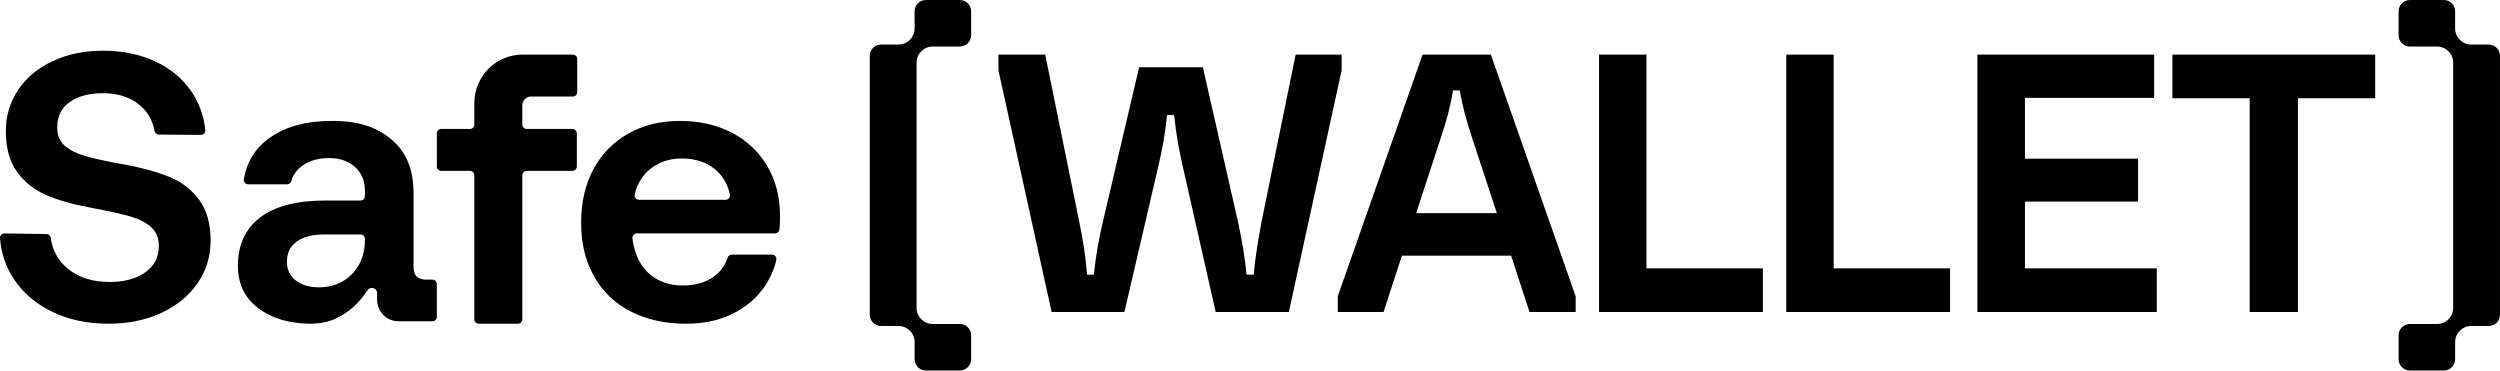
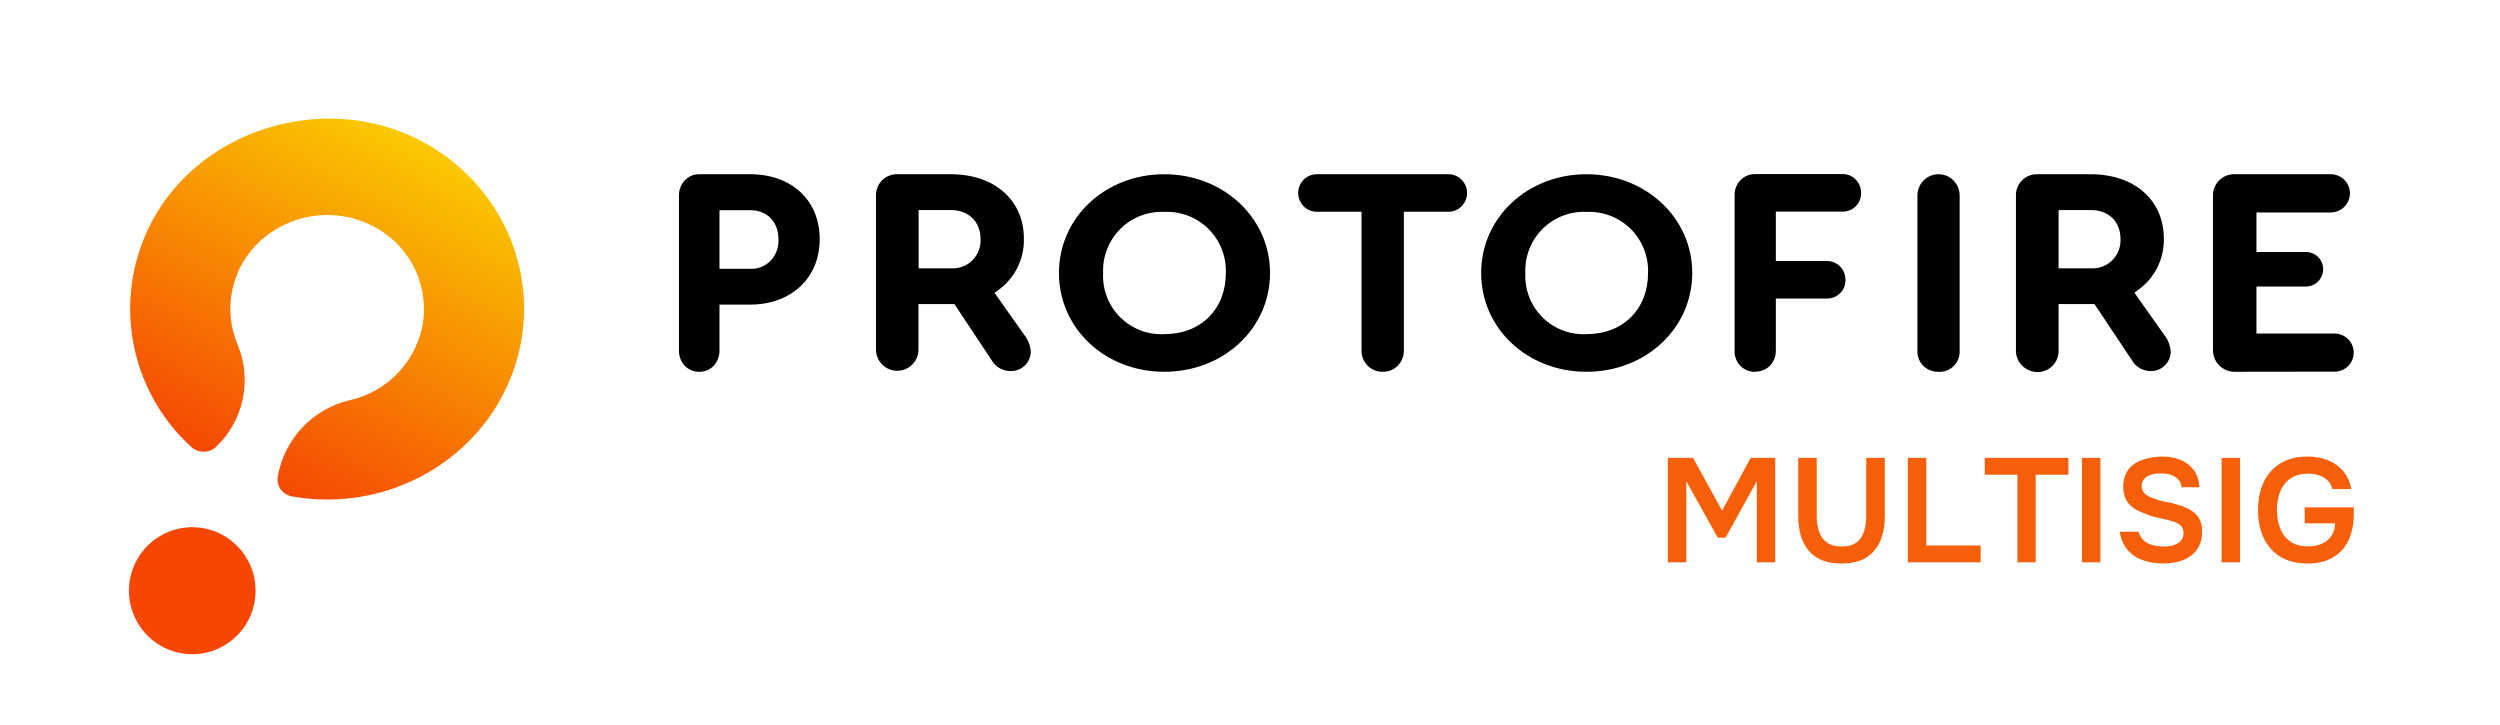
- <svg xmlns="http://www.w3.org/2000/svg" width="641" height="95" viewBox="0 0 641 95" fill="none">
-   <path d="M223.003 14.301V80.699C223.003 82.289 224.301 83.578 225.901 83.578H230.364C232.649 83.578 234.503 85.418 234.503 87.69V92.121C234.503 93.71 235.801 95 237.401 95H246.102C247.702 95 249 93.71 249 92.121V85.948C249 84.359 247.702 83.069 246.102 83.069H239.151C236.867 83.069 235.012 81.23 235.012 78.957V16.039C235.012 13.77 236.864 11.928 239.151 11.928H246.099C247.699 11.928 248.997 10.638 248.997 9.048V2.879C248.997 1.289 247.699 0 246.099 0H237.398C235.798 0 234.5 1.289 234.5 2.879V7.31C234.5 9.579 232.649 11.422 230.361 11.422H225.898C224.298 11.422 223 12.711 223 14.301H223.003Z" fill="currentColor" />
-   <path d="M640.997 80.694V14.3C640.997 12.71 639.699 11.421 638.099 11.421H633.635C631.351 11.421 629.497 9.582 629.497 7.31V2.879C629.497 1.289 628.199 0 626.599 0H617.898C616.298 0 615 1.289 615 2.879V9.051C615 10.64 616.298 11.93 617.898 11.93H624.849C627.133 11.93 628.988 13.769 628.988 16.041V78.959C628.988 81.228 627.136 83.07 624.849 83.07H617.901C616.301 83.07 615.003 84.359 615.003 85.949V92.121C615.003 93.711 616.301 95 617.901 95H626.602C628.202 95 629.5 93.711 629.5 92.121V87.69C629.5 85.421 631.351 83.579 633.639 83.579H638.102C639.702 83.579 641 82.29 641 80.7L640.997 80.694Z" fill="currentColor" />
-   <path d="M43.41 45.349C40.253 44.075 36.398 43.012 31.845 42.158H31.748C27.324 41.373 24.004 40.652 21.793 39.997C19.58 39.346 17.841 38.46 16.574 37.347C15.306 36.233 14.671 34.696 14.671 32.732C14.671 29.853 15.744 27.661 17.891 26.155C20.039 24.65 22.869 23.897 26.381 23.897C30.22 23.897 33.323 24.878 35.7 26.842C37.832 28.607 39.137 30.846 39.618 33.56C39.712 34.101 40.168 34.503 40.715 34.506L51.513 34.588C52.176 34.595 52.705 34.022 52.639 33.358C52.277 29.727 51.085 26.427 49.07 23.454C46.825 20.149 43.734 17.58 39.8 15.749C35.864 13.917 31.393 13 26.384 13C21.636 13 17.357 13.883 13.552 15.651C9.747 17.419 6.786 19.87 4.673 23.015C2.556 26.155 1.5 29.692 1.5 33.617C1.5 37.938 2.443 41.405 4.33 44.024C6.216 46.643 8.688 48.623 11.747 49.964C14.803 51.306 18.479 52.368 22.774 53.156L23.262 53.254C27.814 54.105 31.213 54.858 33.458 55.512C35.703 56.167 37.474 57.084 38.775 58.261C40.077 59.441 40.728 61.045 40.728 63.072C40.728 65.954 39.558 68.209 37.216 69.845C34.873 71.48 31.849 72.299 28.142 72.299C23.718 72.299 20.139 71.17 17.407 68.911C14.92 66.855 13.458 64.221 13.018 61.001C12.942 60.444 12.483 60.02 11.923 60.014L1.138 59.849C0.481 59.84 -0.047 60.396 0.003 61.054C0.308 65.014 1.541 68.582 3.695 71.758C6.069 75.26 9.339 78.009 13.502 80.004C17.665 82.001 22.447 83 27.846 83C32.855 83 37.345 82.083 41.313 80.251C45.281 78.42 48.388 75.883 50.633 72.644C52.877 69.405 54 65.758 54 61.7C54 57.379 53.022 53.896 51.073 51.245C49.12 48.595 46.567 46.63 43.413 45.356L43.41 45.349Z" fill="currentColor" />
-   <path d="M110.867 71.692H109.171C108.19 71.692 107.418 71.431 106.864 70.901C106.307 70.376 106.028 69.518 106.028 68.329V49.43C106.028 43.427 104.13 38.858 100.332 35.728C96.535 32.597 92.063 31 85.057 31C78.443 31 73.275 32.447 69.218 35.285C65.519 37.87 63.288 41.412 62.525 45.914C62.408 46.612 62.93 47.256 63.636 47.256H73.617C74.117 47.256 74.567 46.924 74.699 46.44C75.155 44.772 76.161 43.414 77.715 42.359C79.516 41.138 81.655 40.529 84.472 40.529C89.782 40.529 93.56 43.829 93.56 48.741V50.278C93.56 50.906 93.054 51.413 92.433 51.413H83.392C76.06 51.413 70.494 52.864 66.696 55.765C62.899 58.669 61 62.791 61 68.131C61 72.751 62.734 76.379 66.206 79.015C68.81 80.995 71.921 82.136 75.127 82.637C77.576 83.019 80.089 83.159 82.544 82.761C85.114 82.347 87.203 81.279 89.291 79.758C91.168 78.393 92.734 76.643 94.165 74.507C94.861 73.302 96.69 73.784 96.69 75.18V76.857C96.69 79.904 99.139 82.379 102.168 82.379H110.873C111.497 82.379 112 81.868 112 81.243V72.83C112 72.202 111.494 71.695 110.873 71.695L110.867 71.692ZM93.554 61.5C93.554 63.942 93.044 66.068 92.032 67.882C89.905 71.686 86.101 73.669 81.817 73.669C79.326 73.669 77.329 73.076 75.826 71.89C74.32 70.701 73.567 69.119 73.567 67.14C73.567 64.898 74.402 63.167 76.07 61.946C77.74 60.728 80.111 60.116 83.19 60.116H92.427C93.051 60.116 93.554 60.627 93.554 61.251V61.5Z" fill="currentColor" />
-   <path d="M146.882 14H133.962C127.146 14 121.618 19.577 121.618 26.46V31.932C121.618 32.558 121.114 33.063 120.497 33.063H113.121C112.501 33.063 112 33.571 112 34.194V42.678C112 43.304 112.504 43.81 113.121 43.81H120.497C121.117 43.81 121.618 44.318 121.618 44.941V81.869C121.618 82.495 122.122 83 122.739 83H132.807C133.427 83 133.927 82.492 133.927 81.869V44.941C133.927 44.315 134.431 43.81 135.048 43.81H146.778C147.399 43.81 147.899 43.301 147.899 42.678V34.194C147.899 33.568 147.396 33.063 146.778 33.063H135.048C134.428 33.063 133.927 32.554 133.927 31.932V27.013C133.927 25.761 134.932 24.747 136.172 24.747H146.879C147.499 24.747 148 24.238 148 23.616V15.131C148 14.505 147.496 14 146.879 14H146.882Z" fill="currentColor" />
-   <path d="M196.681 42.512C194.465 38.818 191.437 35.979 187.6 33.998C183.763 32.017 179.328 31 174.305 31C169.282 31 164.943 32.1 161.106 34.247C157.269 36.394 154.292 39.427 152.175 43.354C150.058 47.281 149 51.884 149 57.163C149 62.442 150.094 66.85 152.274 70.773C154.458 74.7 157.582 77.721 161.652 79.832C165.72 81.947 170.5 83 175.993 83C180.227 83 184.016 82.225 187.357 80.675C190.695 79.124 193.394 76.997 195.444 74.289C197.199 71.973 198.398 69.437 199.038 66.681C199.204 65.966 198.663 65.281 197.928 65.281H187.654C187.162 65.281 186.73 65.6 186.574 66.062C185.851 68.196 184.572 69.88 182.74 71.121C180.687 72.506 178.142 73.201 175.098 73.201C172.585 73.201 170.385 72.675 168.498 71.619C166.612 70.563 165.125 69.08 164.031 67.163C163.6 66.407 163.248 65.609 162.967 64.786C162.666 63.903 162.449 62.99 162.298 62.069C162.247 61.746 162.199 61.421 162.161 61.096C162.084 60.426 162.618 59.839 163.296 59.839H198.721C199.297 59.839 199.789 59.415 199.853 58.844C199.901 58.426 199.936 57.998 199.952 57.561C199.984 56.77 200 56.043 200 55.383C200 50.499 198.89 46.209 196.675 42.512H196.681ZM186.037 51.223H163.852C163.123 51.223 162.577 50.55 162.736 49.842C163.091 48.289 163.705 46.885 164.578 45.632C165.704 44.014 167.159 42.777 168.943 41.919C170.73 41.061 172.681 40.633 174.797 40.633C178.238 40.633 181.084 41.558 183.331 43.405C185.26 44.99 186.535 47.134 187.149 49.839C187.312 50.55 186.766 51.227 186.037 51.227V51.223Z" fill="currentColor" />
-   <path d="M256 14H267.993L276.792 57.233C277.663 61.443 278.339 65.554 278.725 70.433H280.467C280.952 65.649 281.724 61.443 282.691 57.233L292.07 17.253H308.415L317.504 57.233C318.375 61.345 319.147 65.649 319.632 70.433H321.47C321.856 65.554 322.631 61.537 323.403 57.139L332.202 14H344V18.017L330.46 79.997H311.701L303.288 42.791C302.321 38.486 301.546 34.564 301.064 29.497H299.226C298.741 34.567 297.969 38.392 297.003 42.601L288.299 80H269.636L256 18.02V14.003V14Z" fill="currentColor" />
-   <path d="M382.256 14L404 75.983V80H392.166L387.453 65.557H359.452L354.738 80H343V75.983L364.744 14H382.256ZM363.109 54.654H383.796L377.444 35.332C376 30.933 375.038 27.487 374.27 23.183H372.537C371.864 27.487 370.902 30.93 369.458 35.234L363.106 54.651L363.109 54.654Z" fill="currentColor" />
-   <path d="M410 14H422.152V68.808H452V80H410V14Z" fill="currentColor" />
-   <path d="M458 14H470.151V68.808H500V80H458V14Z" fill="currentColor" />
-   <path d="M507 14H552.328V25.095H519.195V40.686H548.197V51.686H519.195V68.808H553V80H507V14Z" fill="currentColor" />
-   <path d="M609 14V25.19H589.186V80H576.814V25.19H557V14H609Z" fill="currentColor" />
+ <svg xmlns="http://www.w3.org/2000/svg" width="1436" height="416" viewBox="0 0 1436 416" fill="none">
+   <defs>
+     <linearGradient id="g" x1="34.402" y1="114.278" x2="90.724" y2="6.624" gradientUnits="userSpaceOnUse">
+       <stop offset="0.01" stop-color="#F54703" />
+       <stop offset="1" stop-color="#FAC902" />
+     </linearGradient>
+   </defs>
+   <g transform="translate(74.72 68) scale(1.8117)">
+     <g transform="translate(0 -36.04)">
+       <path d="M186.869 83.721H196.641C199.051 83.855 201.371 82.916 203.111 81.126C204.807 79.337 205.699 76.876 205.565 74.371C205.565 68.823 201.996 65.154 196.641 65.154H186.869V83.721ZM180.444 116.38C178.704 116.425 177.053 115.709 175.804 114.412C174.599 113.114 173.974 111.325 174.019 109.491V60.636C173.974 58.757 174.644 57.012 175.848 55.714C177.098 54.372 178.793 53.701 180.533 53.746H196.552C209.804 53.746 218.639 62.023 218.639 74.326C218.639 86.719 209.537 95.085 196.552 95.085H186.869V109.491C186.914 111.325 186.289 113.07 185.085 114.412C183.835 115.754 182.184 116.425 180.444 116.38V116.38Z" fill="currentColor" />
+       <path d="M250.007 83.587H260.27C261.513 83.664 262.758 83.477 263.924 83.038C265.09 82.599 266.15 81.918 267.035 81.039C267.92 80.16 268.609 79.104 269.058 77.939C269.507 76.775 269.705 75.528 269.64 74.281C269.64 68.778 265.847 65.11 260.27 65.11H250.007V83.587ZM279.323 116.157C276.779 116.201 274.415 114.904 273.165 112.712L261.341 94.906H249.963V109.312C249.963 111.103 249.253 112.822 247.989 114.089C246.726 115.355 245.012 116.067 243.225 116.067C241.438 116.067 239.724 115.355 238.461 114.089C237.197 112.822 236.487 111.103 236.487 109.312V60.591C236.456 59.68 236.612 58.772 236.947 57.924C237.282 57.076 237.788 56.307 238.433 55.664C239.078 55.022 239.848 54.52 240.696 54.19C241.544 53.859 242.45 53.708 243.359 53.746H260.181C274.102 53.746 283.383 61.978 283.383 74.192C283.453 77.337 282.763 80.452 281.373 83.272C279.982 86.093 277.931 88.533 275.396 90.387L274.058 91.327L283.517 104.704C284.766 106.269 285.48 108.193 285.57 110.206C285.489 111.813 284.796 113.327 283.633 114.434C282.47 115.542 280.927 116.159 279.323 116.157V116.157Z" fill="currentColor" />
+       <path d="M327.959 65.691C325.383 65.564 322.808 65.978 320.399 66.905C317.991 67.832 315.801 69.252 313.971 71.075C312.14 72.897 310.709 75.083 309.767 77.491C308.826 79.9 308.396 82.479 308.505 85.063C308.375 87.653 308.791 90.241 309.725 92.659C310.659 95.077 312.089 97.271 313.924 99.098C315.759 100.925 317.957 102.345 320.375 103.264C322.793 104.184 325.377 104.583 327.959 104.435C339.561 104.435 347.414 96.472 347.414 85.063C347.509 82.482 347.069 79.909 346.123 77.507C345.178 75.105 343.746 72.925 341.918 71.105C340.09 69.285 337.906 67.865 335.504 66.933C333.102 66.001 330.533 65.578 327.959 65.691V65.691ZM327.87 116.38C309.13 116.38 294.494 102.646 294.494 85.063C294.494 67.481 309.174 53.746 327.87 53.746C346.566 53.746 361.424 67.481 361.424 85.063C361.424 102.646 346.7 116.38 327.87 116.38Z" fill="currentColor" />
+       <path d="M397.12 116.38C396.226 116.393 395.339 116.224 394.512 115.882C393.686 115.541 392.937 115.035 392.311 114.395C391.685 113.755 391.196 112.994 390.872 112.159C390.548 111.324 390.396 110.431 390.427 109.535V65.646H376.238C372.98 65.646 370.348 62.962 370.348 59.696C370.348 56.386 372.98 53.746 376.238 53.746H418.002C421.259 53.746 423.892 56.43 423.892 59.696C423.892 62.962 421.259 65.646 418.002 65.646H403.857V109.491C403.902 111.325 403.233 113.114 401.939 114.412C400.645 115.754 398.905 116.425 397.075 116.38H397.12Z" fill="currentColor" />
+       <path d="M461.82 65.691C459.243 65.564 456.668 65.978 454.259 66.905C451.851 67.832 449.661 69.252 447.831 71.075C446 72.897 444.569 75.083 443.628 77.491C442.687 79.9 442.257 82.479 442.365 85.063C442.236 87.653 442.651 90.241 443.585 92.659C444.519 95.077 445.95 97.271 447.785 99.098C449.62 100.925 451.818 102.345 454.236 103.264C456.654 104.184 459.238 104.583 461.82 104.435C473.421 104.435 481.274 96.472 481.274 85.063C481.369 82.482 480.93 79.909 479.984 77.507C479.038 75.105 477.606 72.925 475.778 71.105C473.951 69.285 471.767 67.865 469.364 66.933C466.962 66.001 464.393 65.578 461.82 65.691V65.691ZM461.73 116.38C442.99 116.38 428.354 102.646 428.354 85.063C428.354 67.481 443.035 53.746 461.73 53.746C480.426 53.746 495.285 67.481 495.285 85.063C495.285 102.646 480.516 116.38 461.73 116.38Z" fill="currentColor" />
+       <path d="M515.23 116.38C514.351 116.412 513.475 116.256 512.66 115.925C511.845 115.593 511.109 115.093 510.5 114.457C509.251 113.114 508.581 111.325 508.715 109.535V60.591C508.626 58.712 509.295 56.967 510.545 55.67C511.794 54.328 513.534 53.656 515.319 53.701H543.073C546.241 53.701 548.829 56.386 548.829 59.651C548.846 60.423 548.711 61.19 548.43 61.908C548.15 62.626 547.729 63.281 547.193 63.835C546.658 64.389 546.018 64.83 545.31 65.133C544.603 65.437 543.842 65.596 543.073 65.602H521.789V81.26H538.075C541.288 81.26 543.876 83.945 543.876 87.255C543.888 88.027 543.746 88.793 543.46 89.508C543.174 90.225 542.749 90.876 542.209 91.426C541.669 91.975 541.025 92.412 540.316 92.71C539.606 93.008 538.845 93.161 538.075 93.161H521.789V109.491C521.878 111.28 521.209 113.07 519.959 114.412C518.71 115.709 517.014 116.38 515.23 116.336V116.38Z" fill="currentColor" />
+       <path d="M573.371 116.38C571.586 116.425 569.801 115.754 568.552 114.501C567.918 113.873 567.424 113.118 567.101 112.286C566.778 111.453 566.634 110.562 566.678 109.67V60.68C566.588 58.264 567.838 55.938 569.935 54.685C570.975 54.067 572.162 53.741 573.371 53.741C574.58 53.741 575.766 54.067 576.806 54.685C578.904 55.938 580.153 58.264 580.064 60.68V109.67C580.153 111.459 579.484 113.249 578.234 114.501C576.94 115.799 575.2 116.47 573.371 116.425V116.38Z" fill="currentColor" />
+       <path d="M611.431 83.587H621.694C622.935 83.657 624.177 83.465 625.34 83.024C626.502 82.582 627.56 81.9 628.443 81.023C629.326 80.146 630.016 79.093 630.468 77.931C630.919 76.77 631.122 75.526 631.064 74.281C631.064 68.778 627.316 65.11 621.694 65.11H611.431V83.587ZM640.791 116.157C638.293 116.201 635.883 114.904 634.678 112.712L622.809 94.906H611.431V109.312C611.516 110.55 611.258 111.787 610.684 112.887C610.11 113.986 609.243 114.905 608.179 115.54C607.116 116.175 605.898 116.502 604.66 116.484C603.422 116.467 602.214 116.106 601.168 115.441C600.12 114.814 599.262 113.912 598.688 112.832C598.113 111.751 597.845 110.534 597.911 109.312V60.591C597.88 59.68 598.036 58.772 598.371 57.924C598.706 57.076 599.212 56.307 599.857 55.664C600.502 55.022 601.272 54.52 602.12 54.19C602.968 53.859 603.874 53.708 604.783 53.746H621.605C635.526 53.746 644.807 61.978 644.807 74.192C644.865 77.333 644.165 80.442 642.766 83.254C641.368 86.066 639.313 88.498 636.776 90.342L635.481 91.327L644.941 104.704C646.19 106.269 646.904 108.193 646.994 110.206C646.914 111.805 646.227 113.312 645.073 114.419C643.92 115.525 642.388 116.147 640.791 116.157V116.157Z" fill="currentColor" />
+       <path d="M667.43 116.38C666.5 116.411 665.573 116.251 664.706 115.909C663.84 115.568 663.053 115.052 662.392 114.395C661.732 113.737 661.213 112.95 660.867 112.084C660.521 111.218 660.355 110.289 660.38 109.356V60.77C660.335 59.832 660.487 58.894 660.826 58.019C661.164 57.143 661.683 56.349 662.347 55.686C663.012 55.024 663.808 54.51 664.683 54.175C665.559 53.841 666.494 53.695 667.43 53.746H697.727C701.074 53.746 703.795 56.43 703.795 59.786C703.795 63.141 701.074 65.87 697.727 65.87H674.167V78.397H689.785C692.863 78.397 695.318 80.813 695.318 83.855C695.318 86.897 692.863 89.358 689.785 89.358H674.167V104.256H698.932C702.278 104.256 705 106.94 705 110.296C705 113.651 702.278 116.336 698.932 116.336L667.43 116.38Z" fill="currentColor" />
+     </g>
+     <path d="M10.977 167.875C8.572 166.709 6.423 165.074 4.657 163.065C2.89 161.057 1.541 158.715 0.688 156.177C-0.164 153.639 -0.503 150.956 -0.309 148.285C-0.115 145.613 0.609 143.008 1.82 140.621C3.032 138.234 4.705 136.113 6.744 134.383C8.783 132.653 11.146 131.348 13.694 130.544C16.242 129.741 18.924 129.455 21.583 129.704C24.243 129.953 26.826 130.732 29.182 131.994C33.816 134.478 37.295 138.684 38.871 143.71C40.448 148.737 39.996 154.182 37.613 158.878C35.23 163.575 31.107 167.147 26.127 168.829C21.147 170.511 15.707 170.168 10.977 167.875V167.875Z" fill="#F54703" />
+     <path d="M7.05 32.405C0.815 44.031 -1.356 57.416 0.885 70.424C3.125 83.431 9.647 95.311 19.409 104.167C21.64 106.225 25.121 106.18 27.263 104.122C31.521 100.088 34.46 94.855 35.695 89.113C36.929 83.372 36.401 77.389 34.179 71.955C31.745 66.33 31.146 60.078 32.469 54.092C33.791 48.106 36.966 42.692 41.541 38.624C46.215 34.456 52.02 31.776 58.217 30.924C64.414 30.071 70.724 31.085 76.345 33.837C81.903 36.478 86.497 40.798 89.481 46.19C92.466 51.582 93.693 57.775 92.988 63.902C92.166 70.044 89.476 75.784 85.284 80.339C81.093 84.894 75.603 88.043 69.563 89.358C63.804 90.725 58.575 93.762 54.528 98.09C50.481 102.419 47.795 107.847 46.806 113.696C46.36 116.604 48.368 119.333 51.402 119.87C81.967 125.239 111.952 107.969 121.724 79.426C131.54 50.793 118.154 19.61 90.356 6.188C60.371 -8.218 22.488 3.728 7.05 32.405V32.405Z" fill="url(#g)" />
+   </g>
+   <path fill="#F55F0A" d="M958.00 323.00L958.00 263.00L972.51 263.00L989.15 293.30L1005.61 263.00L1019.70 263.00L1019.70 323.00L1009.09 323.00L1009.09 276.41L991.18 308.83L986.68 308.83L968.61 276.41L968.61 323.00L958.00 323.00ZM1057.77 323.68Q1049.20 323.68 1043.69 320.33Q1038.17 316.97 1035.54 310.86Q1032.91 304.75 1032.91 296.44L1032.91 263.00L1043.52 263.00L1043.52 296.69Q1043.52 301.27 1044.83 305.22Q1046.15 309.17 1049.33 311.54Q1052.51 313.92 1057.94 313.92Q1063.46 313.92 1066.47 311.50Q1069.48 309.08 1070.72 305.18Q1071.95 301.27 1071.95 296.69L1071.95 263.00L1082.64 263.00L1082.64 296.44Q1082.64 304.67 1080.01 310.78Q1077.38 316.89 1071.95 320.28Q1066.51 323.68 1057.77 323.68ZM1095.85 323.00L1095.85 263.00L1106.46 263.00L1106.46 313.33L1137.69 313.33L1137.69 323.00L1095.85 323.00ZM1158.79 323.00L1158.79 272.67L1140.04 272.67L1140.04 263.00L1188.07 263.00L1188.07 272.67L1169.31 272.67L1169.31 323.00L1158.79 323.00ZM1195.85 323.00L1195.85 263.00L1206.46 263.00L1206.46 323.00L1195.85 323.00ZM1242.41 323.68Q1236.39 323.68 1231.08 321.85Q1225.78 320.03 1222.21 316.00Q1218.65 311.97 1217.55 305.43L1228.32 305.43Q1229.34 308.74 1231.59 310.61Q1233.84 312.48 1236.89 313.20Q1239.95 313.92 1243.09 313.92Q1245.89 313.92 1248.39 313.20Q1250.90 312.48 1252.55 310.78Q1254.21 309.08 1254.21 306.28Q1254.21 304.16 1253.32 302.84Q1252.43 301.53 1250.86 300.64Q1249.29 299.75 1247.08 299.24Q1244.96 298.56 1242.50 298.05Q1240.03 297.54 1237.66 296.95Q1235.28 296.35 1233.16 295.42Q1230.44 294.49 1227.94 293.25Q1225.44 292.02 1223.61 290.24Q1221.79 288.46 1220.69 285.83Q1219.58 283.20 1219.58 279.55Q1219.58 275.39 1220.98 272.38Q1222.38 269.36 1224.72 267.41Q1227.05 265.46 1229.98 264.36Q1232.91 263.25 1236.09 262.75Q1239.27 262.24 1242.16 262.24Q1247.76 262.24 1252.38 264.10Q1257.01 265.97 1259.98 269.87Q1262.95 273.78 1263.37 279.89L1253.10 279.89Q1252.76 277.00 1251.07 275.26Q1249.37 273.52 1246.82 272.72Q1244.28 271.91 1241.31 271.91Q1239.27 271.91 1237.28 272.25Q1235.28 272.59 1233.71 273.44Q1232.14 274.29 1231.17 275.69Q1230.19 277.09 1230.19 279.21Q1230.19 281.08 1231.12 282.48Q1232.06 283.88 1233.71 284.81Q1235.37 285.74 1237.66 286.51Q1240.63 287.70 1244.15 288.29Q1247.67 288.88 1250.81 289.90Q1253.87 290.75 1256.46 291.98Q1259.04 293.21 1260.91 294.95Q1262.78 296.69 1263.84 299.20Q1264.90 301.70 1264.90 305.18Q1264.90 310.27 1263.08 313.79Q1261.25 317.31 1258.07 319.52Q1254.89 321.73 1250.86 322.70Q1246.82 323.68 1242.41 323.68ZM1276.07 323.00L1276.07 263.00L1286.68 263.00L1286.68 323.00L1276.07 323.00ZM1325.44 323.68Q1316.27 323.68 1309.91 319.82Q1303.54 315.96 1300.27 309.04Q1297.01 302.12 1297.01 293.04Q1297.01 286.17 1298.83 280.57Q1300.66 274.97 1304.26 270.85Q1307.87 266.73 1313.13 264.49Q1318.39 262.24 1325.27 262.24Q1331.97 262.24 1337.28 264.40Q1342.58 266.56 1346.02 270.72Q1349.45 274.88 1350.64 280.91L1339.69 280.91Q1339.02 278.02 1337.11 276.07Q1335.20 274.12 1332.31 273.10Q1329.43 272.08 1325.69 272.08Q1320.85 272.08 1317.46 273.78Q1314.07 275.48 1311.94 278.40Q1309.82 281.33 1308.85 285.11Q1307.87 288.88 1307.87 293.13Q1307.87 298.64 1309.69 303.40Q1311.52 308.15 1315.47 310.99Q1319.41 313.83 1325.78 313.83Q1330.27 313.83 1333.71 312.31Q1337.15 310.78 1339.14 307.85Q1341.14 304.92 1341.31 300.60L1323.82 300.60L1323.82 291.43L1352.00 291.43L1352.00 295.33Q1352.00 304.07 1348.94 310.44Q1345.89 316.80 1339.99 320.24Q1334.09 323.68 1325.44 323.68Z" />
</svg>
